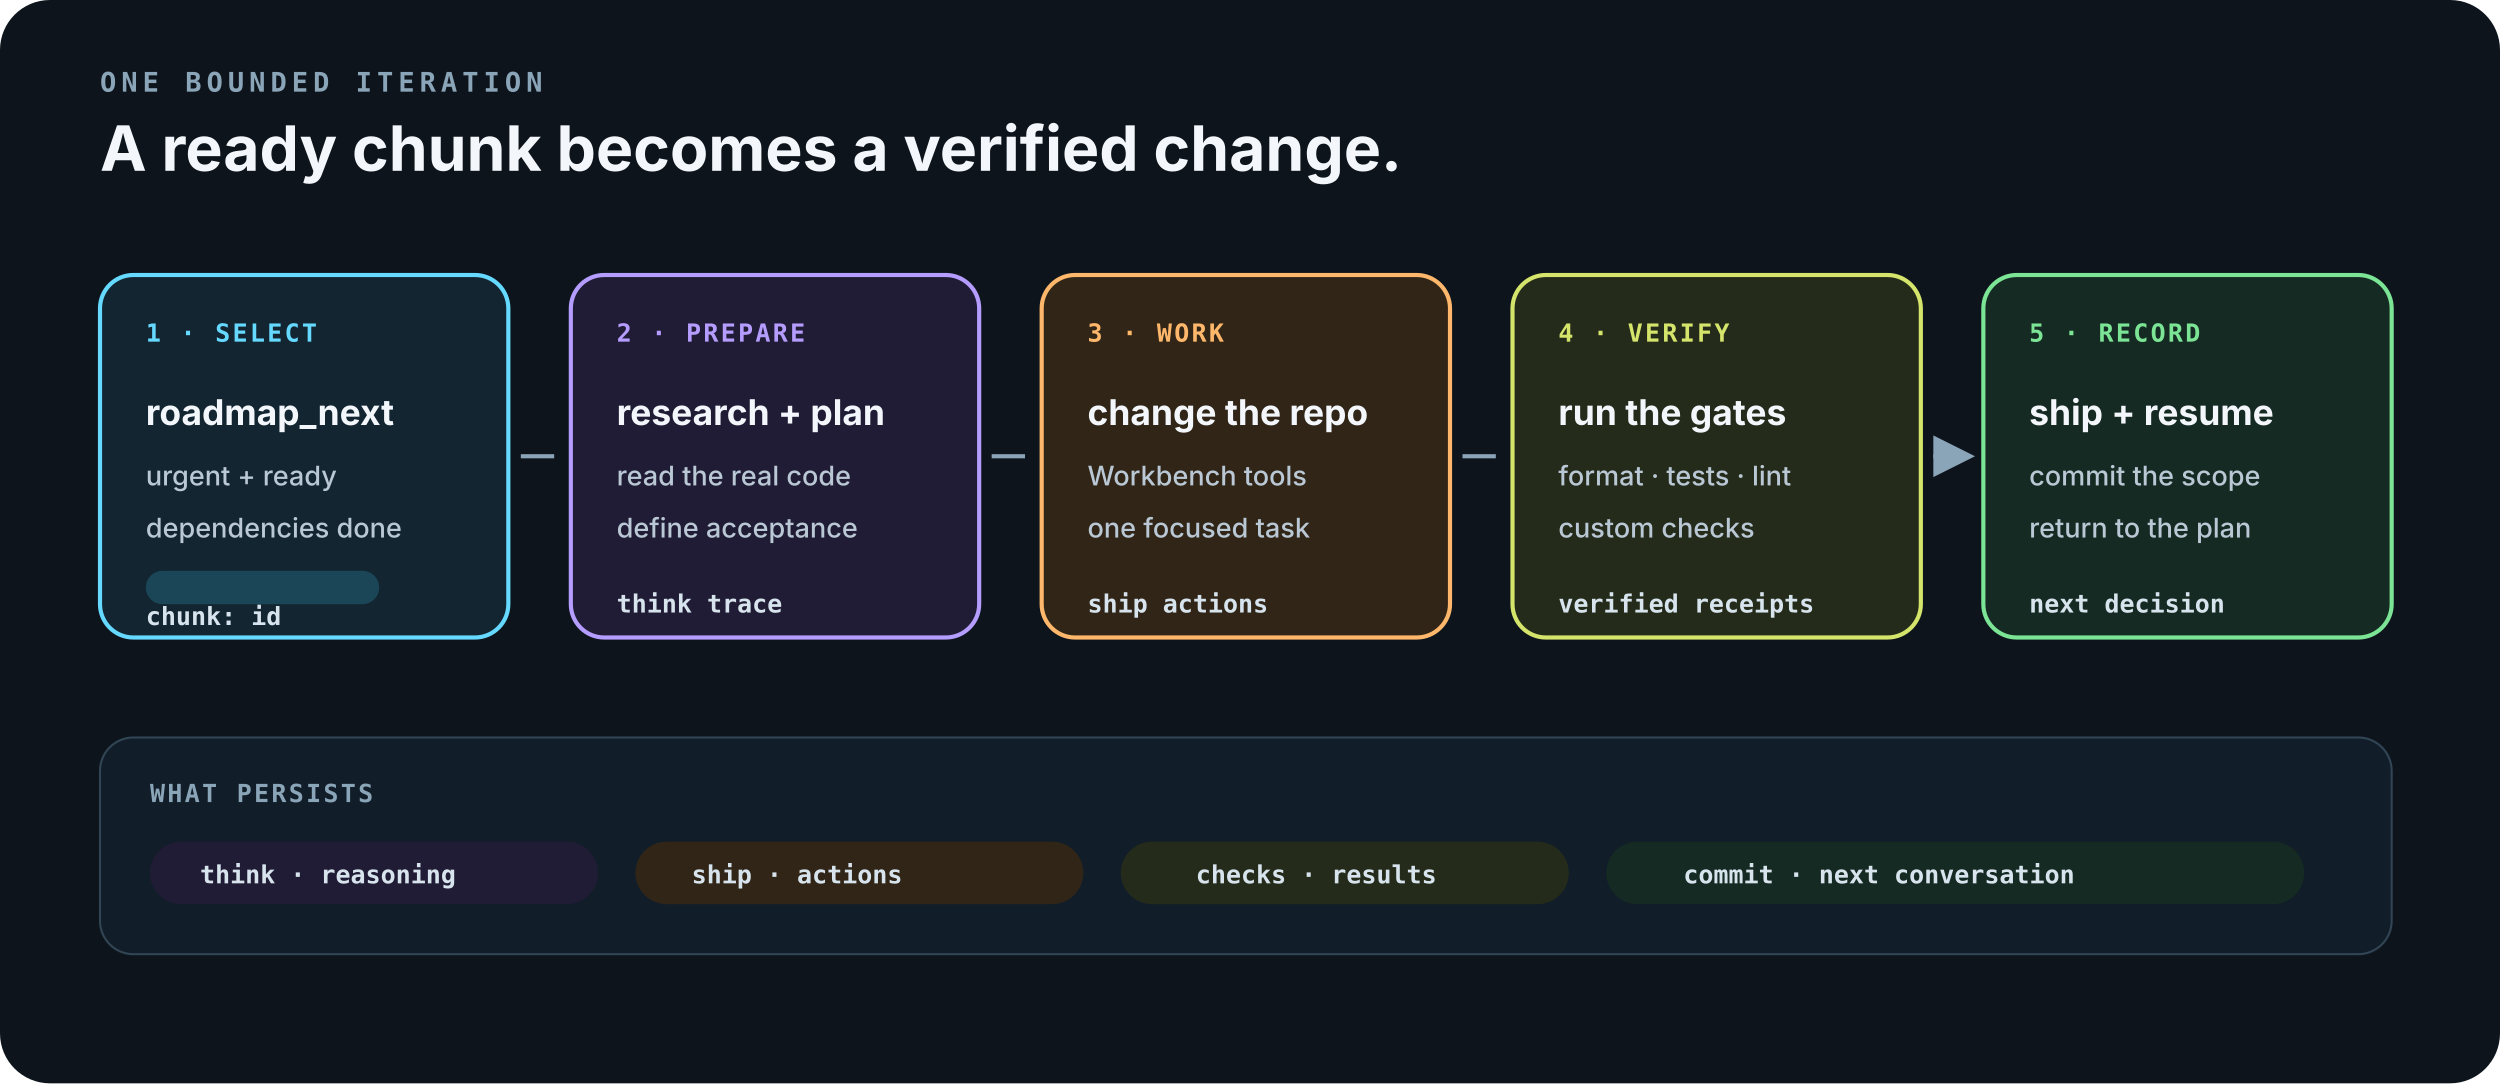
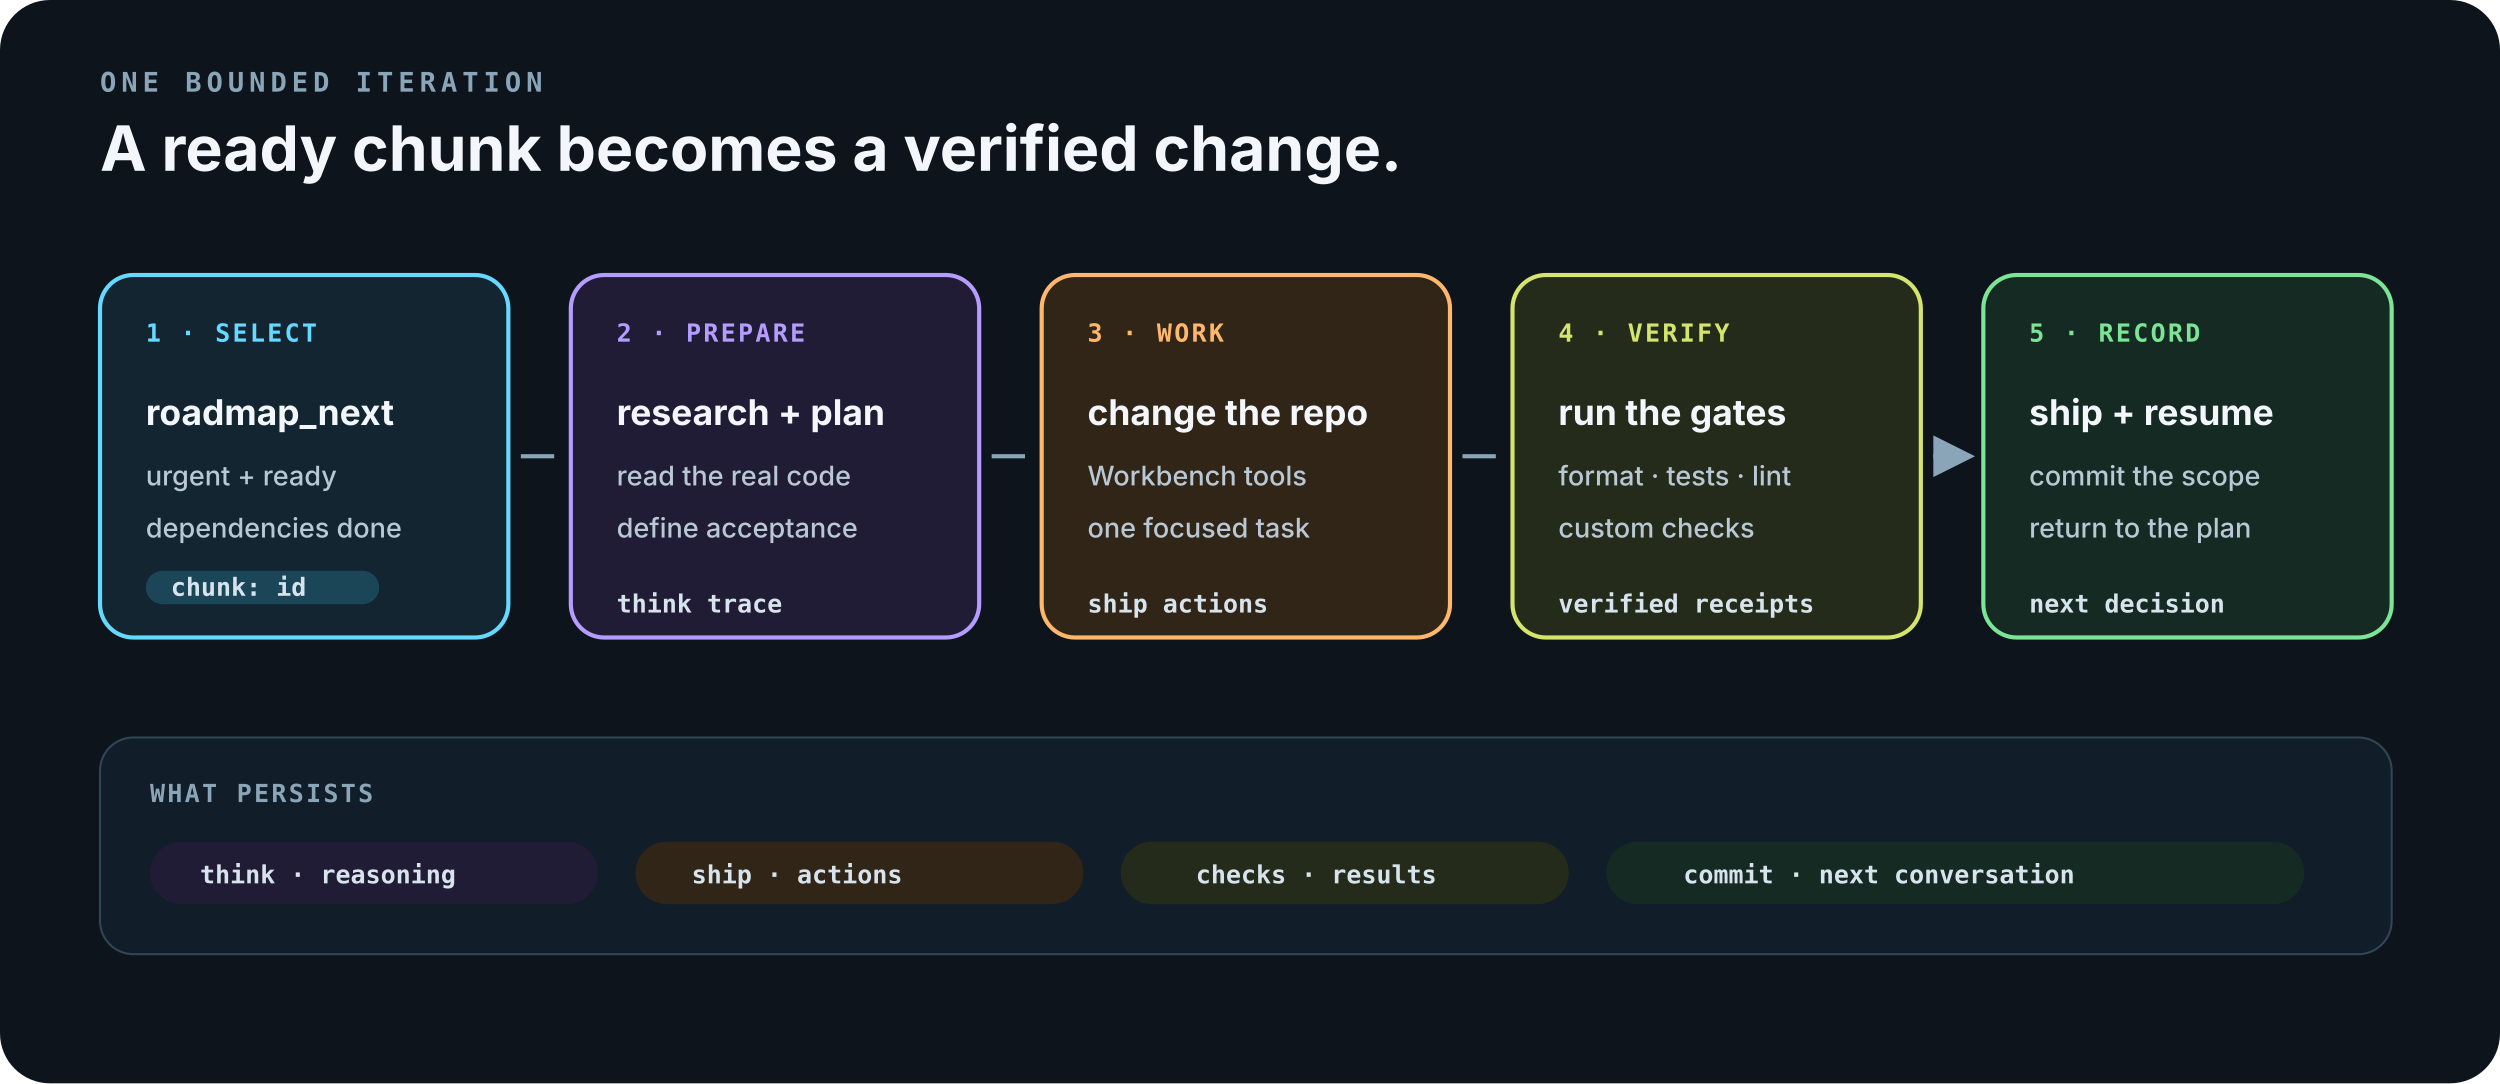
<svg xmlns="http://www.w3.org/2000/svg" viewBox="0 0 1200 520" role="img" aria-labelledby="title desc">
  <defs>
    <marker id="arrow" markerWidth="10" markerHeight="10" refX="8" refY="5" orient="auto">
      <path d="M0 0L10 5L0 10Z" fill="#8aa4b8" />
    </marker>
    <style>
      .kicker{font:600 13px ui-monospace,SFMono-Regular,Menlo,monospace;letter-spacing:2.4px;fill:#8aa4b8}.title{font:700 30px Inter,ui-sans-serif,system-ui,sans-serif;fill:#f3f7fb}.head{font:700 12px ui-monospace,SFMono-Regular,Menlo,monospace;letter-spacing:1.1px}.body{font:650 17px Inter,ui-sans-serif,system-ui,sans-serif;fill:#f3f7fb}.small{font:500 13px Inter,ui-sans-serif,system-ui,sans-serif;fill:#b9c8d4}.mono{font:600 12px ui-monospace,SFMono-Regular,Menlo,monospace;fill:#d8e4ed}
    </style>
  </defs>
  <rect width="1200" height="520" rx="24" fill="#0d141c" />
  <text x="48" y="44" class="kicker">ONE BOUNDED ITERATION</text>
  <text x="48" y="82" class="title">A ready chunk becomes a verified change.</text>
  <g role="group" aria-label="Iteration stages">
    <rect x="48" y="132" width="196" height="174" rx="16" fill="#122531" stroke="#65d9ff" stroke-width="2" />
    <text x="70" y="164" class="head" fill="#65d9ff">1 · SELECT</text>
    <text x="70" y="204" class="body">roadmap_next</text>
    <text x="70" y="233" class="small">urgent + ready</text>
    <text x="70" y="258" class="small">dependencies done</text>
    <rect x="70" y="274" width="112" height="16" rx="8" fill="#1a4657" />
-     <text x="70" y="300" class="mono">chunk: id</text>
+     <text x="82" y="286" class="mono">chunk: id</text>
    <rect x="274" y="132" width="196" height="174" rx="16" fill="#211c36" stroke="#b59cff" stroke-width="2" />
    <text x="296" y="164" class="head" fill="#b59cff">2 · PREPARE</text>
    <text x="296" y="204" class="body">research + plan</text>
    <text x="296" y="233" class="small">read the real code</text>
    <text x="296" y="258" class="small">define acceptance</text>
    <text x="296" y="294" class="mono">think trace</text>
    <rect x="500" y="132" width="196" height="174" rx="16" fill="#302517" stroke="#ffb86b" stroke-width="2" />
    <text x="522" y="164" class="head" fill="#ffb86b">3 · WORK</text>
    <text x="522" y="204" class="body">change the repo</text>
    <text x="522" y="233" class="small">Workbench tools</text>
    <text x="522" y="258" class="small">one focused task</text>
    <text x="522" y="294" class="mono">ship actions</text>
    <rect x="726" y="132" width="196" height="174" rx="16" fill="#252b1b" stroke="#d5e56b" stroke-width="2" />
    <text x="748" y="164" class="head" fill="#d5e56b">4 · VERIFY</text>
    <text x="748" y="204" class="body">run the gates</text>
    <text x="748" y="233" class="small">format · tests · lint</text>
    <text x="748" y="258" class="small">custom checks</text>
    <text x="748" y="294" class="mono">verified receipts</text>
    <rect x="952" y="132" width="196" height="174" rx="16" fill="#152a22" stroke="#7be495" stroke-width="2" />
    <text x="974" y="164" class="head" fill="#7be495">5 · RECORD</text>
    <text x="974" y="204" class="body">ship + resume</text>
    <text x="974" y="233" class="small">commit the scope</text>
    <text x="974" y="258" class="small">return to the plan</text>
    <text x="974" y="294" class="mono">next decision</text>
  </g>
  <path d="M250 219H266M476 219H492M702 219H718M928 219H944" stroke="#8aa4b8" stroke-width="2" marker-end="url(#arrow)" />
  <rect x="48" y="354" width="1100" height="104" rx="16" fill="#111d28" stroke="#314555" />
  <text x="72" y="385" class="head" fill="#8aa4b8">WHAT PERSISTS</text>
  <rect x="72" y="404" width="215" height="30" rx="15" fill="#211c36" />
  <text x="96" y="424" class="mono">think · reasoning</text>
  <rect x="305" y="404" width="215" height="30" rx="15" fill="#302517" />
  <text x="332" y="424" class="mono">ship · actions</text>
  <rect x="538" y="404" width="215" height="30" rx="15" fill="#252b1b" />
  <text x="574" y="424" class="mono">checks · results</text>
  <rect x="771" y="404" width="335" height="30" rx="15" fill="#152a22" />
  <text x="808" y="424" class="mono">commit · next conversation</text>
</svg>
